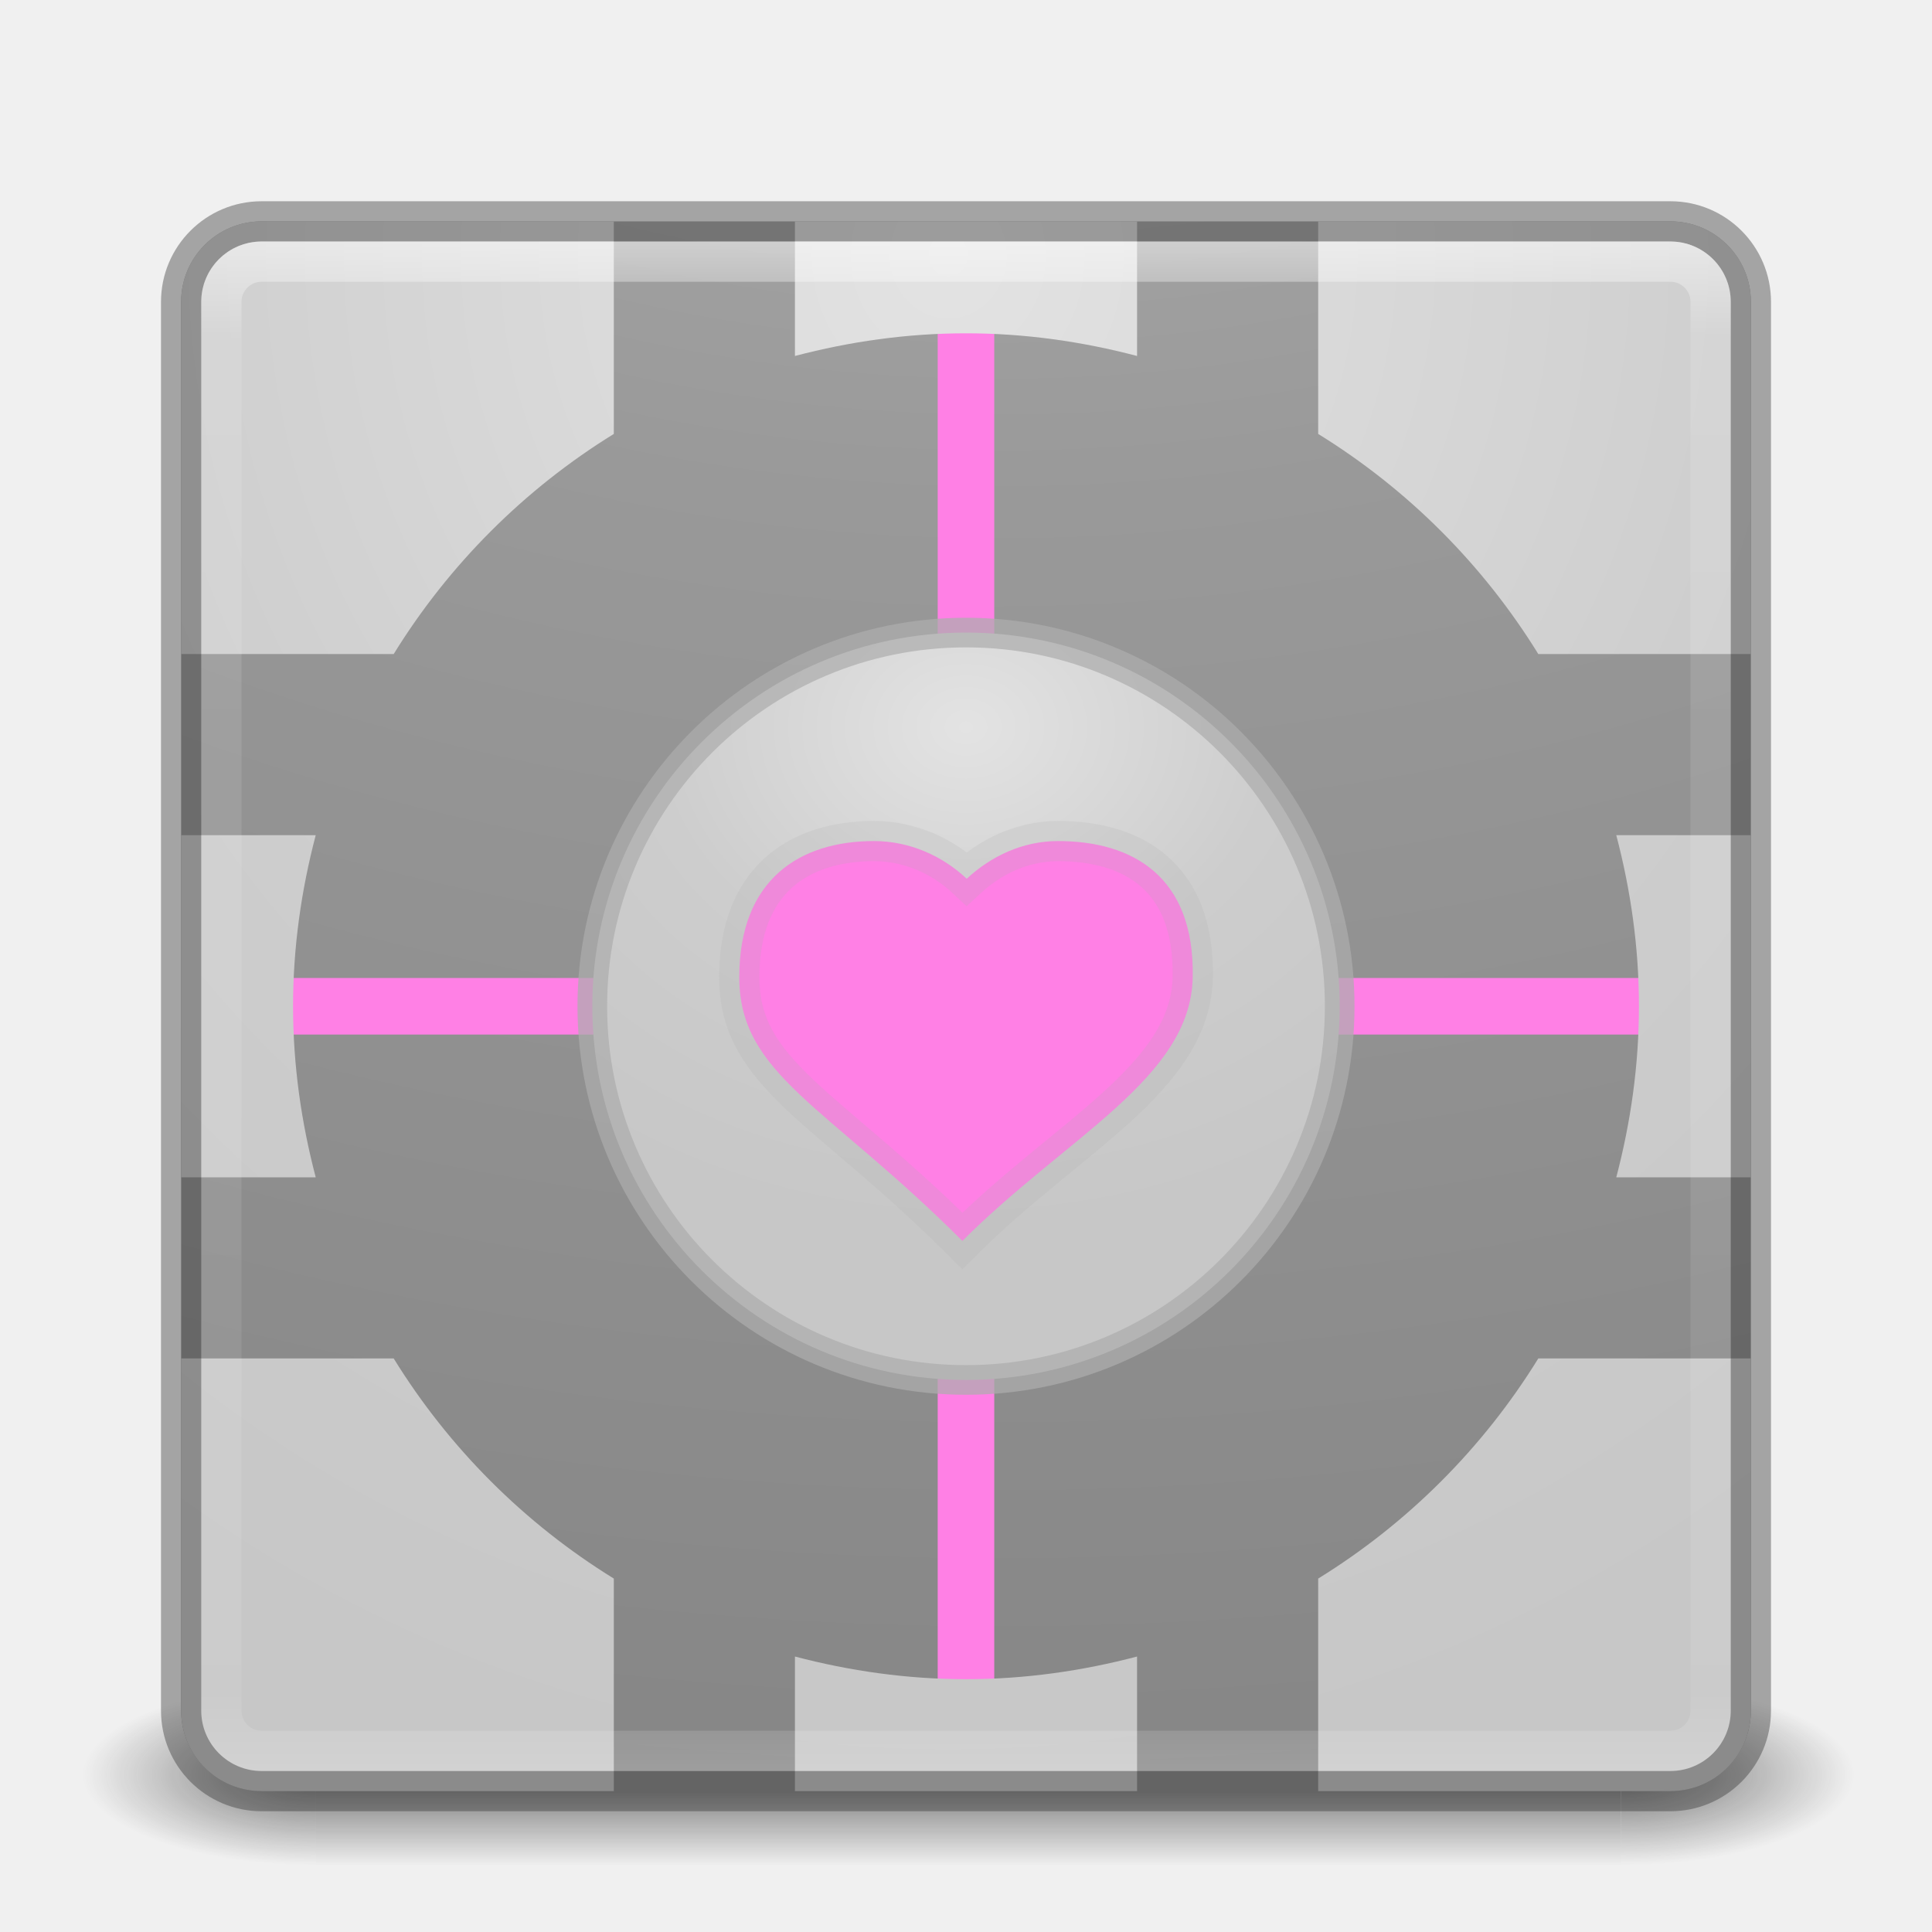
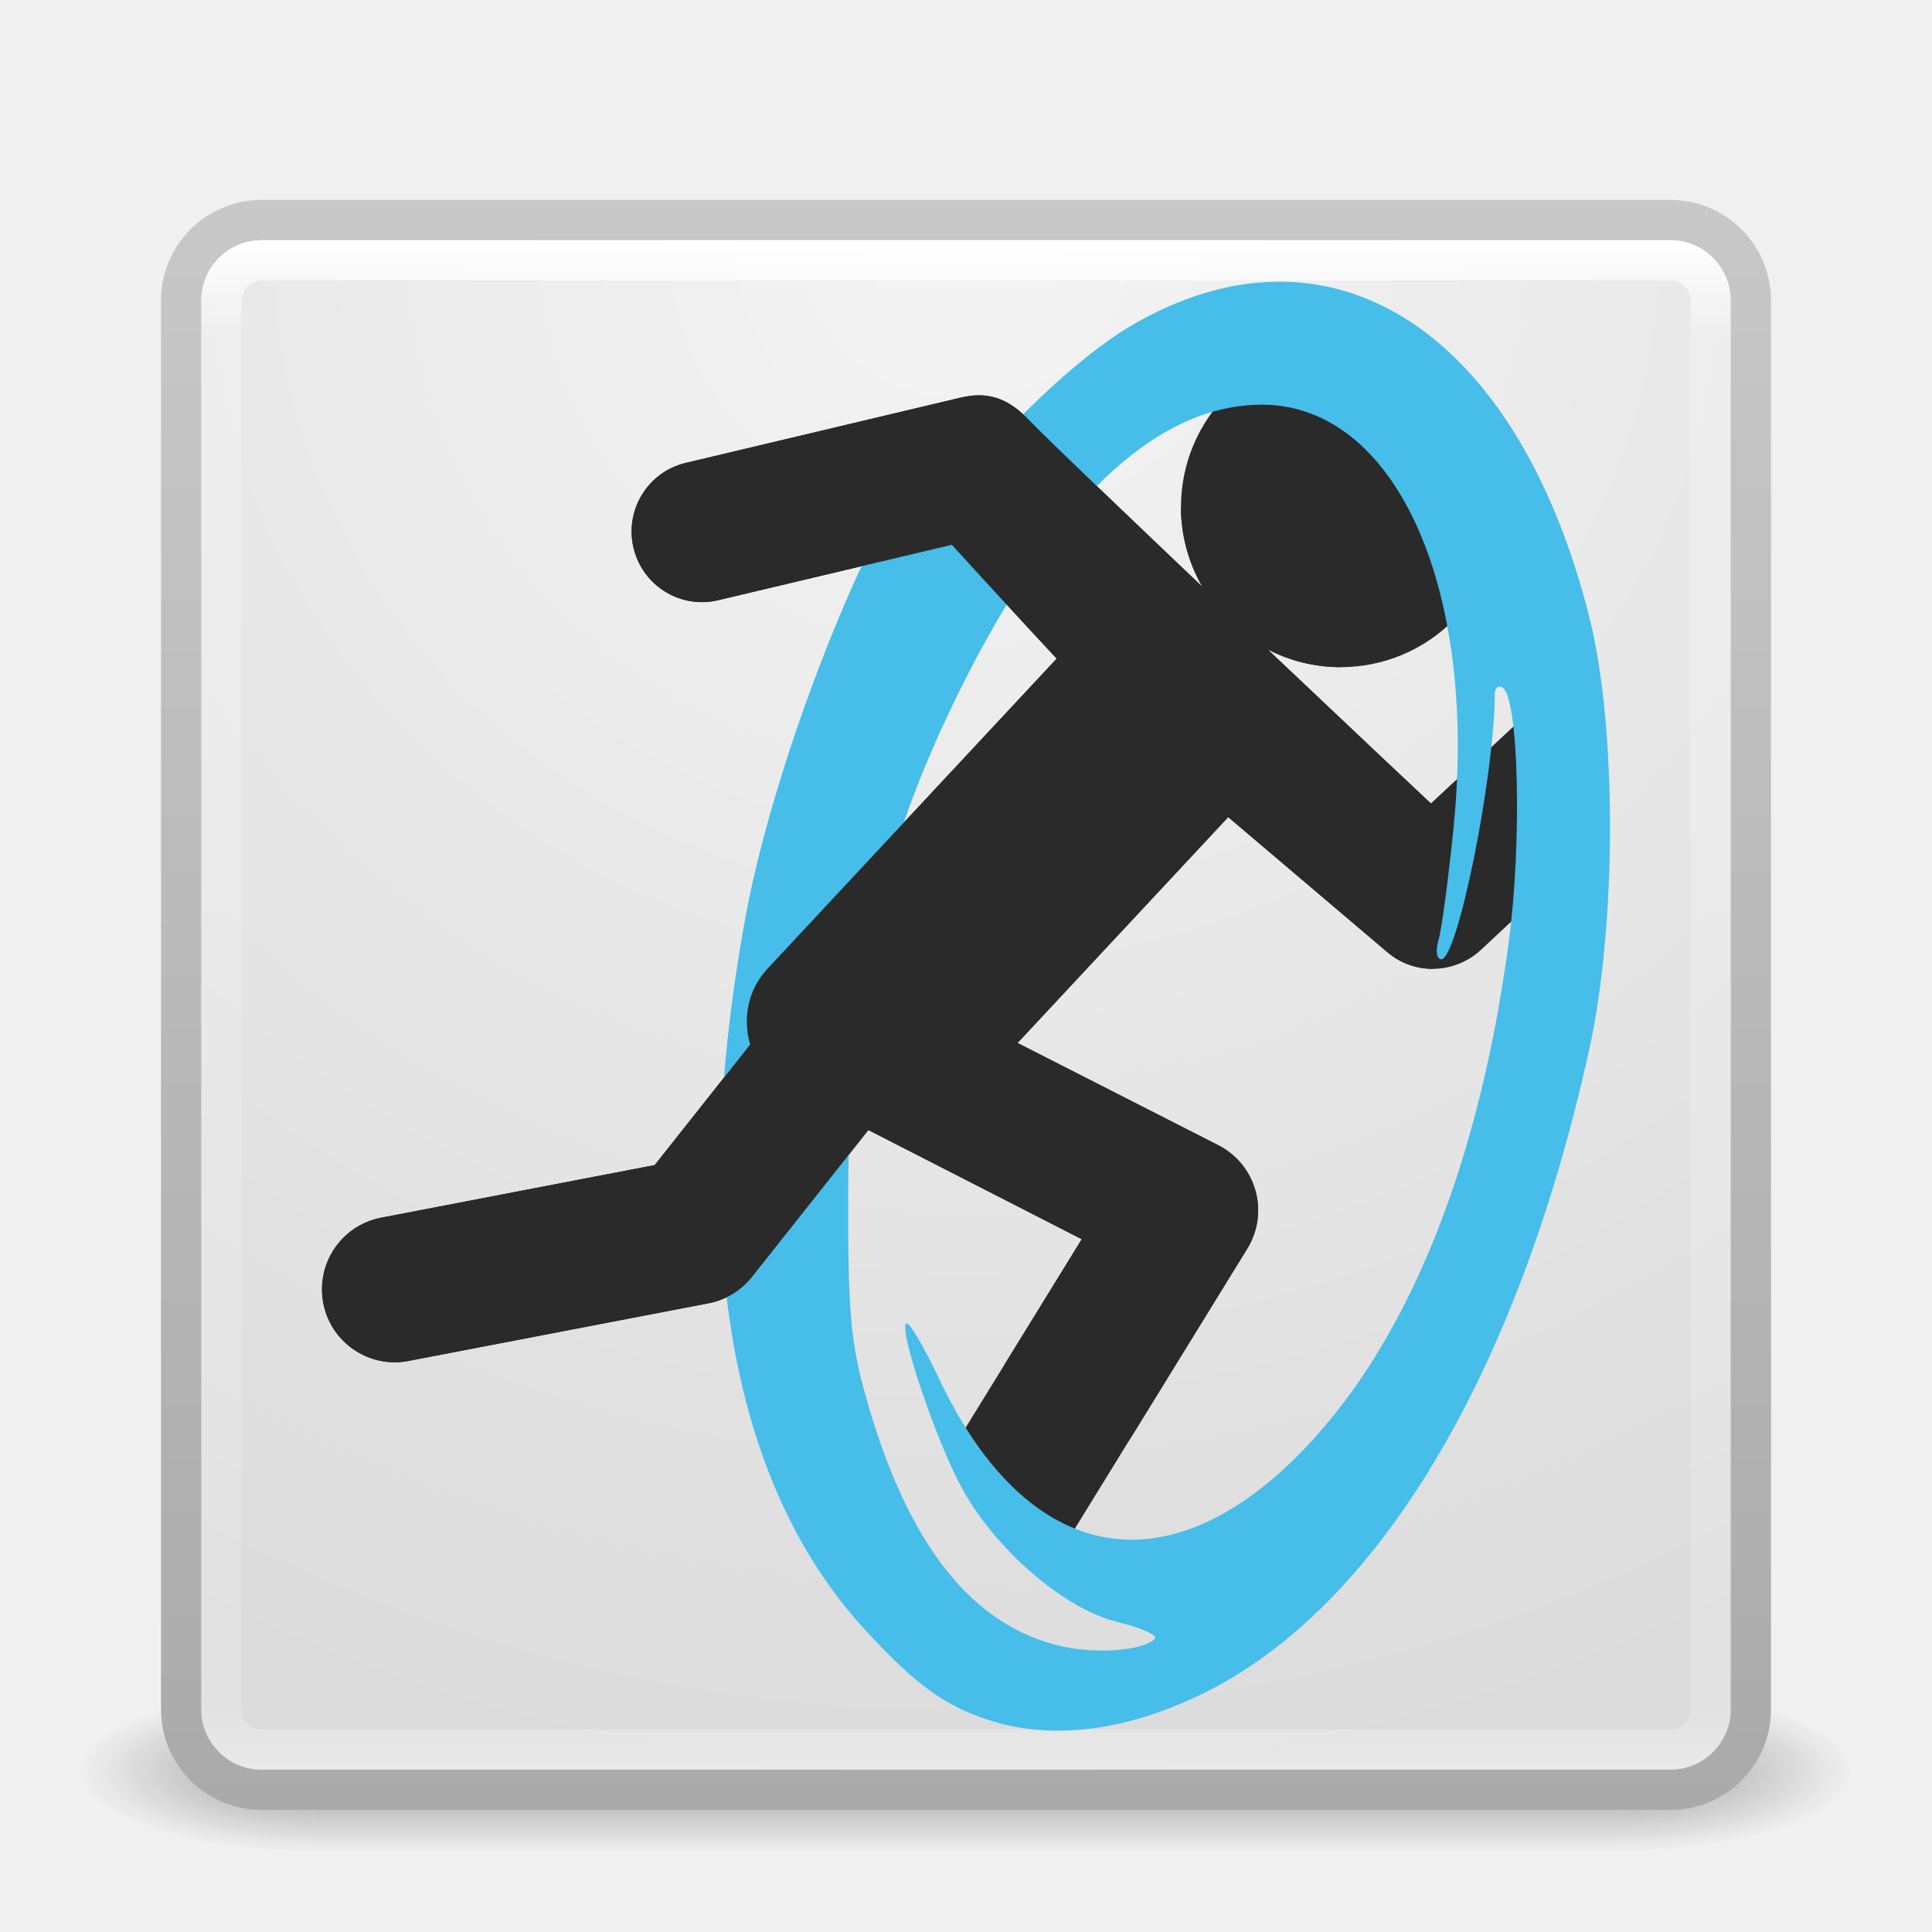
- <svg xmlns="http://www.w3.org/2000/svg" xmlns:xlink="http://www.w3.org/1999/xlink" version="1.1" width="48" height="48" id="svg6649">
-   <defs id="defs6651">
-     <linearGradient id="linearGradient3974">
-       <stop offset="0" style="stop-color:#e3e3e3;stop-opacity:1;" id="stop3976" />
-       <stop offset="0.6" style="stop-color:#cdcdcd;stop-opacity:1;" id="stop3978" />
-       <stop offset="1" style="stop-color:#c7c7c7;stop-opacity:1;" id="stop3980" />
+ <svg xmlns="http://www.w3.org/2000/svg" xmlns:xlink="http://www.w3.org/1999/xlink" version="1.1" width="48" height="48" id="svg4117">
+   <defs id="defs4119">
+     <linearGradient id="linearGradient4019">
+       <stop id="stop4021" style="stop-color:#000000;stop-opacity:1" offset="0" />
+       <stop id="stop4023" style="stop-color:#000000;stop-opacity:0" offset="1" />
    </linearGradient>
-     <linearGradient x1="167.983" y1="8.508" x2="167.983" y2="54.78" id="linearGradient5414" xlink:href="#linearGradient5803" gradientUnits="userSpaceOnUse" gradientTransform="matrix(0.710907,0,0,0.710907,-91.33499,2.139763)" />
-     <linearGradient id="linearGradient5803">
-       <stop id="stop5805" style="stop-color:#fff5ef;stop-opacity:1" offset="0" />
-       <stop id="stop5807" style="stop-color:#fef8dd;stop-opacity:1" offset="1" />
+     <linearGradient id="linearGradient3924">
+       <stop id="stop3926" style="stop-color:#ffffff;stop-opacity:1" offset="0" />
+       <stop id="stop3928" style="stop-color:#ffffff;stop-opacity:0.235" offset="0.063" />
+       <stop id="stop3930" style="stop-color:#ffffff;stop-opacity:0.157" offset="0.951" />
+       <stop id="stop3932" style="stop-color:#ffffff;stop-opacity:0.392" offset="1" />
    </linearGradient>
-     <linearGradient x1="24" y1="5" x2="24" y2="43" id="linearGradient3058" xlink:href="#linearGradient3924-1" gradientUnits="userSpaceOnUse" gradientTransform="translate(4e-6,1.000006)" />
-     <linearGradient id="linearGradient3924-1">
-       <stop id="stop3926-3" style="stop-color:#ffffff;stop-opacity:1" offset="0" />
-       <stop id="stop3928-91" style="stop-color:#ffffff;stop-opacity:0.235" offset="0.063" />
-       <stop id="stop3930-6" style="stop-color:#ffffff;stop-opacity:0.157" offset="0.951" />
-       <stop id="stop3932-6" style="stop-color:#ffffff;stop-opacity:0.392" offset="1" />
-     </linearGradient>
-     <radialGradient cx="6.73" cy="9.957" r="12.672" fx="6.2" fy="9.957" id="radialGradient5521-1" xlink:href="#linearGradient2867-449-88-871-390-598-476-591-434-148-57-177-8-3-3-6-4-8-8-8" gradientUnits="userSpaceOnUse" gradientTransform="matrix(0,9.497552,-11.65996,0,140.9306,-79.16098)" />
-     <linearGradient id="linearGradient2867-449-88-871-390-598-476-591-434-148-57-177-8-3-3-6-4-8-8-8">
-       <stop id="stop3750-1-0-7-6-6-1-3-9" style="stop-color:#bebebe;stop-opacity:1;" offset="0" />
-       <stop id="stop3752-3-7-4-0-32-8-923-0" style="stop-color:#999999;stop-opacity:1;" offset="0.262" />
-       <stop id="stop3754-1-8-5-2-7-6-7-1" style="stop-color:#787878;stop-opacity:1;" offset="0.705" />
-       <stop id="stop3756-1-6-2-6-6-1-96-6" style="stop-color:#666666;stop-opacity:1;" offset="1" />
-     </linearGradient>
-     <radialGradient cx="4.993" cy="43.5" r="2.5" fx="4.993" fy="43.5" id="radialGradient3013" xlink:href="#linearGradient3688-166-749" gradientUnits="userSpaceOnUse" gradientTransform="matrix(2.003784,0,0,1.4,27.98813,-17.4)" />
+     <radialGradient cx="4.993" cy="43.5" r="2.5" fx="4.993" fy="43.5" id="radialGradient2873-966-168" xlink:href="#linearGradient3688-166-749" gradientUnits="userSpaceOnUse" gradientTransform="matrix(2.003784,0,0,1.4,27.98813,-17.4)" />
    <linearGradient id="linearGradient3688-166-749">
      <stop id="stop2883" style="stop-color:#181818;stop-opacity:1" offset="0" />
      <stop id="stop2885" style="stop-color:#181818;stop-opacity:0" offset="1" />
    </linearGradient>
-     <radialGradient cx="4.993" cy="43.5" r="2.5" fx="4.993" fy="43.5" id="radialGradient3015" xlink:href="#linearGradient3688-464-309" gradientUnits="userSpaceOnUse" gradientTransform="matrix(2.003784,0,0,1.4,-20.01187,-104.4)" />
+     <radialGradient cx="4.993" cy="43.5" r="2.5" fx="4.993" fy="43.5" id="radialGradient2875-742-326" xlink:href="#linearGradient3688-464-309" gradientUnits="userSpaceOnUse" gradientTransform="matrix(2.003784,0,0,1.4,-20.01187,-104.4)" />
    <linearGradient id="linearGradient3688-464-309">
      <stop id="stop2889" style="stop-color:#181818;stop-opacity:1" offset="0" />
      <stop id="stop2891" style="stop-color:#181818;stop-opacity:0" offset="1" />
    </linearGradient>
+     <linearGradient x1="25.058" y1="47.028" x2="25.058" y2="39.999" id="linearGradient2877-634-617" xlink:href="#linearGradient3702-501-757" gradientUnits="userSpaceOnUse" />
    <linearGradient id="linearGradient3702-501-757">
-       <stop id="stop2895" style="stop-color:#e3e3e3;stop-opacity:1;" offset="0" />
-       <stop id="stop2897" style="stop-color:#cdcdcd;stop-opacity:1;" offset="0.5" />
-       <stop id="stop2899" style="stop-color:#c7c7c7;stop-opacity:1;" offset="1" />
+       <stop id="stop2895" style="stop-color:#181818;stop-opacity:0" offset="0" />
+       <stop id="stop2897" style="stop-color:#181818;stop-opacity:1" offset="0.5" />
+       <stop id="stop2899" style="stop-color:#181818;stop-opacity:0" offset="1" />
    </linearGradient>
-     <linearGradient x1="25.058" y1="47.028" x2="25.058" y2="39.999" id="linearGradient6647" xlink:href="#linearGradient3702-501-757" gradientUnits="userSpaceOnUse" />
-     <linearGradient xlink:href="#linearGradient5803" id="linearGradient3022" gradientUnits="userSpaceOnUse" gradientTransform="matrix(0.710907,0,0,0.710907,-91.33499,2.139763)" x1="167.983" y1="8.508" x2="167.983" y2="54.78" />
-     <linearGradient xlink:href="#linearGradient3924-1" id="linearGradient3793" gradientUnits="userSpaceOnUse" gradientTransform="translate(4e-6,1.000006)" x1="24" y1="5" x2="24" y2="43" />
-     <radialGradient xlink:href="#linearGradient2867-449-88-871-390-598-476-591-434-148-57-177-8-3-3-6-4-8-8-8" id="radialGradient3796" gradientUnits="userSpaceOnUse" gradientTransform="matrix(0,9.497552,-11.65996,0,140.9306,-79.16098)" cx="6.73" cy="9.957" fx="6.2" fy="9.957" r="12.672" />
-     <radialGradient xlink:href="#linearGradient3702-501-757" id="radialGradient3808" cx="21.051" cy="10.006" fx="21.051" fy="10.006" r="13.11" gradientUnits="userSpaceOnUse" gradientTransform="matrix(-5.5939348e-8,1.296281,-1.611062,-6.9523343e-8,37.17116,-17.2818)" />
-     <radialGradient cx="4.993" cy="43.5" r="2.5" fx="4.993" fy="43.5" id="radialGradient3013-6" xlink:href="#linearGradient3688-166-749-4" gradientUnits="userSpaceOnUse" gradientTransform="matrix(2.003784,0,0,1.4,27.98813,-17.4)" />
-     <linearGradient id="linearGradient3688-166-749-4">
-       <stop id="stop2883-7" style="stop-color:#181818;stop-opacity:1" offset="0" />
-       <stop id="stop2885-5" style="stop-color:#181818;stop-opacity:0" offset="1" />
+     <filter color-interpolation-filters="sRGB" id="filter3831">
+       <feGaussianBlur id="feGaussianBlur3833" stdDeviation="0.637" />
+     </filter>
+     <clipPath id="clipPath3823">
+       <path d="M 108.812,58 C 107.254,58 106,59.254 106,60.812 l 0,24.375 C 106,86.746 107.254,88 108.812,88 l 24.375,0 C 134.746,88 136,86.746 136,85.188 l 0,-24.375 C 136,59.254 134.746,58 133.188,58 l -24.375,0 z m 7.188,4.5 10,0 0,8.75 5,0 -10,13.75 -10,-13.75 5,0 0,-8.75 z" id="path3825" style="fill:#ffffff;fill-opacity:1;stroke:none" />
+     </clipPath>
+     <linearGradient x1="65.263" y1="64.205" x2="65.263" y2="50.069" id="linearGradient3812" xlink:href="#linearGradient5010" gradientUnits="userSpaceOnUse" gradientTransform="matrix(0.625,0,0,0.625,78.5,32.25)" />
+     <filter color-interpolation-filters="sRGB" id="filter3806">
+       <feGaussianBlur id="feGaussianBlur3808" stdDeviation="1.2" />
+     </filter>
+     <linearGradient x1="70" y1="54" x2="70" y2="75.095" id="linearGradient3788" xlink:href="#linearGradient3737" gradientUnits="userSpaceOnUse" gradientTransform="translate(0,4)" />
+     <linearGradient x1="56" y1="72" x2="88" y2="72" id="linearGradient3773" xlink:href="#linearGradient3778" gradientUnits="userSpaceOnUse" gradientTransform="matrix(0.9375,0,0,0.9375,-140.5,3.5)" />
+     <linearGradient x1="65.263" y1="64.205" x2="65.263" y2="50.069" id="linearGradient3832" xlink:href="#linearGradient3737" gradientUnits="userSpaceOnUse" gradientTransform="matrix(0.625,0,0,0.625,28.5,31.25)" />
+     <filter color-interpolation-filters="sRGB" id="filter3174">
+       <feGaussianBlur id="feGaussianBlur3176" stdDeviation="1.71" />
+     </filter>
+     <linearGradient id="linearGradient3737">
+       <stop id="stop3739" style="stop-color:#ffffff;stop-opacity:1" offset="0" />
+       <stop id="stop3741" style="stop-color:#ffffff;stop-opacity:0" offset="1" />
    </linearGradient>
-     <radialGradient cx="4.993" cy="43.5" r="2.5" fx="4.993" fy="43.5" id="radialGradient3015-3" xlink:href="#linearGradient3688-464-309-9" gradientUnits="userSpaceOnUse" gradientTransform="matrix(2.003784,0,0,1.4,-20.01187,-104.4)" />
-     <linearGradient id="linearGradient3688-464-309-9">
-       <stop id="stop2889-1" style="stop-color:#181818;stop-opacity:1" offset="0" />
-       <stop id="stop2891-9" style="stop-color:#181818;stop-opacity:0" offset="1" />
+     <linearGradient x1="45.448" y1="92.54" x2="45.448" y2="7.017" id="ButtonShadow" gradientUnits="userSpaceOnUse" gradientTransform="scale(1.005865,0.994169)">
+       <stop id="stop3750" style="stop-color:#000000;stop-opacity:1" offset="0" />
+       <stop id="stop3752" style="stop-color:#000000;stop-opacity:0.588" offset="1" />
    </linearGradient>
-     <linearGradient x1="25.058" y1="47.028" x2="25.058" y2="39.999" id="linearGradient6647-5" xlink:href="#linearGradient3702-501-757-2" gradientUnits="userSpaceOnUse" />
-     <linearGradient id="linearGradient3702-501-757-2">
-       <stop id="stop2895-1" style="stop-color:#181818;stop-opacity:0" offset="0" />
-       <stop id="stop2897-5" style="stop-color:#181818;stop-opacity:1" offset="0.5" />
-       <stop id="stop2899-2" style="stop-color:#181818;stop-opacity:0" offset="1" />
+     <linearGradient id="linearGradient5010">
+       <stop id="stop5012" style="stop-color:#000000;stop-opacity:1" offset="0" />
+       <stop id="stop5014" style="stop-color:#000000;stop-opacity:0" offset="1" />
    </linearGradient>
-     <radialGradient xlink:href="#linearGradient3974" id="radialGradient3972" cx="23.558" cy="6.35" fx="23.558" fy="6.35" r="19.5" gradientUnits="userSpaceOnUse" gradientTransform="matrix(0,1.968291,-1.821869,0,35.12703,-40.01905)" />
+     <linearGradient id="linearGradient3778">
+       <stop id="stop3780" style="stop-color:#499119;stop-opacity:1" offset="0" />
+       <stop id="stop3782" style="stop-color:#8fd625;stop-opacity:1" offset="1" />
+     </linearGradient>
+     <linearGradient id="linearGradient3104">
+       <stop id="stop3106" style="stop-color:#aaaaaa;stop-opacity:1" offset="0" />
+       <stop id="stop3108" style="stop-color:#c8c8c8;stop-opacity:1" offset="1" />
+     </linearGradient>
+     <linearGradient id="linearGradient3600">
+       <stop id="stop3602" style="stop-color:#f4f4f4;stop-opacity:1" offset="0" />
+       <stop id="stop3604" style="stop-color:#dbdbdb;stop-opacity:1" offset="1" />
+     </linearGradient>
+     <linearGradient id="linearGradient3104-5">
+       <stop id="stop3106-9" style="stop-color:#aaaaaa;stop-opacity:1" offset="0" />
+       <stop id="stop3108-8" style="stop-color:#c8c8c8;stop-opacity:1" offset="1" />
+     </linearGradient>
+     <linearGradient x1="24" y1="5" x2="24" y2="43" id="linearGradient3084" xlink:href="#linearGradient3924" gradientUnits="userSpaceOnUse" gradientTransform="translate(2.4e-6,0.9674489)" />
+     <radialGradient cx="7.496" cy="8.45" r="20" fx="7.496" fy="8.45" id="radialGradient3093" xlink:href="#linearGradient3600" gradientUnits="userSpaceOnUse" gradientTransform="matrix(0,1.93928,-2.051527,-5.2784231e-8,41.33504,-8.486255)" />
+     <linearGradient x1="24" y1="44" x2="24" y2="3.899" id="linearGradient3095" xlink:href="#linearGradient3104" gradientUnits="userSpaceOnUse" gradientTransform="translate(-6e-7,0.9674389)" />
+     <linearGradient x1="20" y1="43" x2="20" y2="3" id="linearGradient3098" xlink:href="#linearGradient3104-5" gradientUnits="userSpaceOnUse" />
+     <linearGradient x1="25.811" y1="11.244" x2="25.811" y2="20.312" id="linearGradient4037" xlink:href="#linearGradient4019" gradientUnits="userSpaceOnUse" />
+     <linearGradient x1="15.666" y1="19.528" x2="15.666" y2="31.617" id="linearGradient4041" xlink:href="#linearGradient4019" gradientUnits="userSpaceOnUse" />
+     <linearGradient x1="25.065" y1="30.795" x2="25.065" y2="39.562" id="linearGradient4044" xlink:href="#linearGradient4019" gradientUnits="userSpaceOnUse" />
+     <clipPath id="clipPath-006527871">
+       <g transform="translate(0,-1004.362)" id="g17">
+         <path style="fill:#1890d0" d="m -24,13 c 0,1.105 -0.672,2 -1.5,2 -0.828,0 -1.5,-0.895 -1.5,-2 0,-1.105 0.672,-2 1.5,-2 0.828,0 1.5,0.895 1.5,2 z" transform="matrix(15.33333,0,0,11.5,415,878.8622)" id="path19" />
+       </g>
+     </clipPath>
+     <linearGradient id="gradient">
+       <stop style="stop-color:#f86714;stop-opacity:1" id="orange" offset="0" />
+       <stop style="stop-color:#ffffff;stop-opacity:1" id="white" offset="1" />
+     </linearGradient>
+     <linearGradient id="gradientinv">
+       <stop style="stop-color:#ffffff;stop-opacity:1" offset="0" id="white_" />
+       <stop style="stop-color:#f86714;stop-opacity:1" id="orange_" offset="1" />
+     </linearGradient>
+     <linearGradient gradientUnits="userSpaceOnUse" y2="131.691" x2="161.894" y1="131.691" x1="140.645" gradientTransform="matrix(0.9883037,0,0,1.011835,-52,-52)" id="linearGradient2454" xlink:href="#gradientinv" />
  </defs>
-   <g id="g3982">
-     <g id="g3032" transform="translate(0.06249091,0.09374998)">
-       <g style="opacity:0.6" id="g3712-5" transform="matrix(1.157895,0,0,0.6428571,-3.789476,16.03572)">
-         <rect style="fill:url(#radialGradient3013-6);fill-opacity:1;stroke:none" id="rect2801-3-9" y="40" x="38" height="7" width="5" />
-         <rect style="fill:url(#radialGradient3015-3);fill-opacity:1;stroke:none" id="rect3696-6-0" transform="scale(-1,-1)" y="-47" x="-10" height="7" width="5" />
-         <rect style="fill:url(#linearGradient6647-5);fill-opacity:1;stroke:none" id="rect3700-4-9" y="40" x="10" height="7" width="28" />
-       </g>
+   <g transform="matrix(1.1,0,0,0.4444449,-2.400002,25.11107)" id="g2036" style="display:inline">
+     <g transform="matrix(1.052632,0,0,1.285713,-1.263158,-13.42854)" id="g3712" style="opacity:0.4">
+       <rect width="5" height="7" x="38" y="40" id="rect2801" style="fill:url(#radialGradient2873-966-168);fill-opacity:1;stroke:none" />
+       <rect width="5" height="7" x="-10" y="-47" transform="scale(-1,-1)" id="rect3696" style="fill:url(#radialGradient2875-742-326);fill-opacity:1;stroke:none" />
+       <rect width="28" height="7" x="10" y="40" id="rect3700" style="fill:url(#linearGradient2877-634-617);fill-opacity:1;stroke:none" />
    </g>
-     <rect width="39" height="39" rx="2" ry="2" x="4.5" y="5.5" id="rect5505-21" style="color:#000000;fill:url(#radialGradient3796);fill-opacity:1;fill-rule:nonzero;stroke:none;stroke-width:1;marker:none;visibility:visible;display:inline;overflow:visible;enable-background:accumulate" />
-     <g style="fill:#ff80e5" id="g3824">
-       <rect style="fill:#ff80e5;fill-opacity:1;stroke:none" id="rect3820" width="38" height="1.405" x="5" y="24.298" rx="0" ry="0" />
-       <rect ry="0" rx="0" y="-24.702" x="6" height="1.405" width="38" id="rect3822" style="fill:#ff80e5;fill-opacity:1;stroke:none" transform="matrix(0,1,-1,0,0,0)" />
-     </g>
-     <path id="rect3899" d="M 6.5 5.5 C 5.392 5.5 4.5 6.392 4.5 7.5 L 4.5 16.25 L 9.781 16.25 C 11.153 14.027 13.027 12.153 15.25 10.781 L 15.25 5.5 L 6.5 5.5 z M 19.75 5.5 L 19.75 8.844 C 21.109 8.487 22.529 8.281 24 8.281 C 25.471 8.281 26.891 8.487 28.25 8.844 L 28.25 5.5 L 19.75 5.5 z M 32.75 5.5 L 32.75 10.781 C 34.973 12.153 36.847 14.027 38.219 16.25 L 43.5 16.25 L 43.5 7.5 C 43.5 6.392 42.608 5.5 41.5 5.5 L 32.75 5.5 z M 4.5 20.75 L 4.5 29.25 L 7.844 29.25 C 7.487 27.891 7.281 26.471 7.281 25 C 7.281 23.529 7.487 22.109 7.844 20.75 L 4.5 20.75 z M 40.156 20.75 C 40.513 22.109 40.719 23.529 40.719 25 C 40.719 26.471 40.513 27.891 40.156 29.25 L 43.5 29.25 L 43.5 20.75 L 40.156 20.75 z M 4.5 33.75 L 4.5 42.5 C 4.5 43.608 5.392 44.5 6.5 44.5 L 15.25 44.5 L 15.25 39.219 C 13.027 37.847 11.153 35.973 9.781 33.75 L 4.5 33.75 z M 38.219 33.75 C 36.847 35.973 34.973 37.847 32.75 39.219 L 32.75 44.5 L 41.5 44.5 C 42.608 44.5 43.5 43.608 43.5 42.5 L 43.5 33.75 L 38.219 33.75 z M 19.75 41.156 L 19.75 44.5 L 28.25 44.5 L 28.25 41.156 C 26.891 41.513 25.471 41.719 24 41.719 C 22.529 41.719 21.109 41.513 19.75 41.156 z " style="color:#000000;fill:url(#radialGradient3972);fill-opacity:1;fill-rule:nonzero;stroke:none;stroke-width:1;marker:none;visibility:visible;display:inline;overflow:visible;enable-background:accumulate" />
-     <path transform="matrix(0.7362637,0,0,0.7362637,8.501036,10.69901)" d="m 33.661,19.424 a 12.61,12.61 0 1 1 -25.22,0 12.61,12.61 0 1 1 25.22,0 z" id="path3021" style="fill:url(#radialGradient3808);fill-opacity:1;stroke:none;stroke-width:1;stroke-miterlimit:4;stroke-opacity:1;stroke-dasharray:none" />
-     <path style="fill:none;fill-opacity:1;stroke:#adadad;stroke-width:1;stroke-miterlimit:4;stroke-opacity:0.718;stroke-dasharray:none" id="path3818" d="m 33.661,19.424 a 12.61,12.61 0 1 1 -25.22,0 12.61,12.61 0 1 1 25.22,0 z" transform="matrix(0.7362637,0,0,0.7362637,8.501036,10.69901)" />
-     <path id="path3828" d="m 21.714,20.896 c -1.853,0 -3.347,0.959 -3.347,3.383 0,2.424 2.161,3.169 5.543,6.551 2.603,-2.603 5.675,-4.043 5.723,-6.551 0.048,-2.507 -1.495,-3.383 -3.347,-3.383 -0.881,0 -1.669,0.38 -2.268,0.936 C 23.417,21.267 22.603,20.896 21.714,20.896 z" style="fill:#ff80e5;fill-opacity:1;stroke:none" />
-     <path style="fill:none;stroke:#adadad;stroke-width:1;stroke-miterlimit:4;stroke-opacity:0.196;stroke-dasharray:none" d="m 21.714,20.896 c -1.853,0 -3.347,0.959 -3.347,3.383 0,2.424 2.161,3.169 5.543,6.551 2.603,-2.603 5.675,-4.043 5.723,-6.551 0.048,-2.507 -1.495,-3.383 -3.347,-3.383 -0.881,0 -1.669,0.38 -2.268,0.936 C 23.417,21.267 22.603,20.896 21.714,20.896 z" id="path3837" />
-     <rect width="39" height="39" rx="2" ry="2" x="4.5" y="5.5" id="rect5505-21-3-2" style="opacity:0.4;color:#000000;fill:none;stroke:#323232;stroke-width:1;stroke-linecap:round;stroke-linejoin:round;stroke-miterlimit:4;stroke-opacity:1;stroke-dasharray:none;stroke-dashoffset:0;marker:none;visibility:visible;display:inline;overflow:visible;enable-background:accumulate" />
-     <rect width="37" height="37" rx="1" ry="1" x="5.5" y="6.5" id="rect6741" style="opacity:0.5;fill:none;stroke:url(#linearGradient3793);stroke-width:1;stroke-linecap:round;stroke-linejoin:round;stroke-miterlimit:4;stroke-opacity:1;stroke-dasharray:none;stroke-dashoffset:0" />
+   </g>
+   <path d="M 22.969,8.188 A 2.936,2.936 0 0 0 21.562,8.594 l -11.031,6.375 A 2.936,2.936 0 0 0 9.125,17 2.936,2.936 0 0 0 9.094,17 2.936,2.936 0 0 0 8.125,19.188 L 8.062,31.906 a 2.936,2.936 0 0 0 1,2.188 2.936,2.936 0 0 0 0,0.031 2.936,2.936 0 0 0 1.438,2.094 l 11,6.312 a 2.936,2.936 0 0 0 2.406,0.219 2.936,2.936 0 0 0 0.031,0 2.936,2.936 0 0 0 2.5,-0.188 l 11,-6.344 a 2.936,2.936 0 0 0 1.406,-2 2.936,2.936 0 0 0 1.094,-2.25 l 0,-12.719 a 2.936,2.936 0 0 0 -1,-2.188 A 2.936,2.936 0 0 0 37.5,14.969 L 26.469,8.625 A 2.936,2.936 0 0 0 24.062,8.375 2.936,2.936 0 0 0 22.969,8.188 z" id="path4564-0" style="opacity:0.05;color:#000000;fill:url(#linearGradient3098);fill-opacity:1;fill-rule:nonzero;stroke:none;stroke-width:1;marker:none;visibility:visible;display:inline;overflow:visible;enable-background:accumulate" />
+   <rect width="39" height="39" rx="2" ry="2" x="4.5" y="5.467" id="rect5505-21" style="color:#000000;fill:url(#radialGradient3093);fill-opacity:1;fill-rule:nonzero;stroke:url(#linearGradient3095);stroke-width:1;stroke-linecap:round;stroke-linejoin:round;stroke-miterlimit:4;stroke-opacity:1;stroke-dasharray:none;stroke-dashoffset:0;marker:none;visibility:visible;display:inline;overflow:visible;enable-background:accumulate" />
+   <rect width="37" height="37" rx="1" ry="1" x="5.5" y="6.467" id="rect6741-2" style="fill:none;stroke:url(#linearGradient3084);stroke-width:1;stroke-linecap:round;stroke-linejoin:round;stroke-miterlimit:4;stroke-opacity:1;stroke-dasharray:none;stroke-dashoffset:0" />
+   <g transform="translate(-135.8571,-31.05041)" id="layer2" style="display:none">
+     <path d="M 11,7 48,5 85,7 c 3.324,0 6,2.676 6,6 l 0,73 c 0,3.324 -2.676,6 -6,6 L 11,92 C 7.676,92 5,89.324 5,86 L 5,13 C 5,9.676 7.676,7 11,7 z" id="rect3745" style="opacity:0.9;fill:url(#ButtonShadow);fill-opacity:1;fill-rule:nonzero;stroke:none;filter:url(#filter3174)" />
+   </g>
+   <g transform="translate(-135.8571,-31.05041)" id="layer4" style="display:none">
+     <rect width="30" height="30" rx="2.812" ry="2.812" x="-86" y="56" transform="matrix(0,-1,1,0,0,4)" id="rect3790" style="opacity:0.6;fill:#000000;fill-opacity:1;stroke:none;filter:url(#filter3806)" />
+     <rect width="30" height="30" rx="2.812" ry="2.812" x="-88" y="56" transform="matrix(0,-1,1,0,0,0)" id="rect2993" style="fill:url(#linearGradient3773);fill-opacity:1;stroke:none" />
+     <path d="M 58.812,58 C 57.254,58 56,59.254 56,60.812 l 0,24.375 c 0,0.873 0.411,1.641 1.031,2.156 C 57.028,87.29 57,87.242 57,87.188 l 0,-24.375 C 57,61.254 58.171,60 59.625,60 l 22.75,0 C 83.829,60 85,61.254 85,62.812 l 0,24.375 c 0,0.055 -0.028,0.102 -0.031,0.156 C 85.589,86.829 86,86.061 86,85.188 l 0,-24.375 C 86,59.254 84.746,58 83.188,58 l -24.375,0 z" id="rect3775" style="opacity:0.5;fill:url(#linearGradient3788);fill-opacity:1;stroke:none" />
+     <path d="m 116,63.5 0,8.75 -5,0 10,13.75 10,-13.75 -5,0 0,-8.75 -10,0 z" transform="translate(-50,0)" clip-path="url(#clipPath3823)" id="path3810" style="opacity:0.6;fill:url(#linearGradient3812);fill-opacity:1;fill-rule:nonzero;stroke:none;display:inline;filter:url(#filter3831)" />
+     <path d="m 66,62.5 0,8.75 -5,0 10,13.75 10,-13.75 -5,0 0,-8.75 -10,0 z" id="path4278" style="fill:url(#linearGradient3832);fill-opacity:1;fill-rule:nonzero;stroke:none;display:inline" />
+   </g>
+   <g id="g4431" transform="matrix(0.02723809,0,0,0.02723809,8.465745,11.35942)" />
+   <g id="g4433" transform="matrix(0.02723809,0,0,0.02723809,8.465745,11.35942)" />
+   <g id="g4435" transform="matrix(0.02723809,0,0,0.02723809,8.465745,11.35942)" />
+   <g id="g4437" transform="matrix(0.02723809,0,0,0.02723809,8.465745,11.35942)" />
+   <g id="g4439" transform="matrix(0.02723809,0,0,0.02723809,8.465745,11.35942)" />
+   <g id="g4441" transform="matrix(0.02723809,0,0,0.02723809,8.465745,11.35942)" />
+   <g id="g4443" transform="matrix(0.02723809,0,0,0.02723809,8.465745,11.35942)" />
+   <g id="g4445" transform="matrix(0.02723809,0,0,0.02723809,8.465745,11.35942)" />
+   <g id="g4447" transform="matrix(0.02723809,0,0,0.02723809,8.465745,11.35942)" />
+   <g id="g4449" transform="matrix(0.02723809,0,0,0.02723809,8.465745,11.35942)" />
+   <g id="g4451" transform="matrix(0.02723809,0,0,0.02723809,8.465745,11.35942)" />
+   <g id="g4453" transform="matrix(0.02723809,0,0,0.02723809,8.465745,11.35942)" />
+   <g id="g4455" transform="matrix(0.02723809,0,0,0.02723809,8.465745,11.35942)" />
+   <g id="g4457" transform="matrix(0.02723809,0,0,0.02723809,8.465745,11.35942)" />
+   <g id="g4459" transform="matrix(0.02723809,0,0,0.02723809,8.465745,11.35942)" />
+   <g id="g4521" transform="matrix(1.382208,0,0,1.384615,-4.230653,-9.615384)">
+     <path style="fill:#2a2a2a;fill-opacity:1" id="path4425" d="m 27.159,13.174 c -1.586,-1.1e-4 -2.871,1.285 -2.871,2.871 0.001,0.501 0.134,0.994 0.385,1.428 -1.294,-1.23 -2.707,-2.573 -3.125,-3.002 -0.302,-0.311 -0.583,-0.434 -0.891,-0.434 -0.112,0 -0.222,0.018 -0.342,0.045 l -4.928,1.168 c -0.681,0.161 -1.1,0.845 -0.939,1.523 0.139,0.583 0.656,0.975 1.23,0.975 0.098,0 0.197,-0.011 0.295,-0.035 l 4.197,-0.994 c 0.272,0.302 1.637,1.781 1.885,2.043 -1.735,1.858 -3.47,3.713 -5.205,5.57 -0.027,0.03 -0.052,0.06 -0.076,0.09 -0.286,0.365 -0.355,0.844 -0.229,1.264 L 14.829,27.85 9.913,28.794 c -0.711,0.136 -1.177,0.822 -1.041,1.533 0.12,0.626 0.67,1.062 1.285,1.062 0.082,0 0.166,-0.009 0.248,-0.025 l 5.395,-1.035 c 0.308,-0.06 0.581,-0.226 0.777,-0.471 l 2.092,-2.637 3.836,1.959 -2.303,3.731 0.104,-0.007 1.667,2.13 3.508,-5.686 c 0.193,-0.313 0.245,-0.692 0.145,-1.043 -0.101,-0.354 -0.342,-0.648 -0.672,-0.814 l -3.604,-1.832 3.787,-4.053 2.861,2.424 c 0.237,0.202 0.528,0.299 0.816,0.299 0.31,0 0.621,-0.115 0.863,-0.338 l 1.503,-1.4 0.057,-3.514 -2.457,2.285 c -0.001,0.001 -1.438,-1.349 -2.936,-2.766 0.406,0.21 0.856,0.319 1.312,0.32 1.586,1.1e-4 2.871,-1.285 2.871,-2.871 1.1e-4,-1.586 -1.285,-2.871 -2.871,-2.871 z" />
+     <path id="path4302-2" d="m 25.998,12 c -0.84,0.011 -1.721,0.269 -2.613,0.793 -0.955,0.561 -2.356,1.893 -3.171,3.014 -0.813,1.118 -0.982,0.986 -0.315,-0.248 0.557,-1.031 0.48,-1.282 -0.16,-0.517 -1.095,1.308 -2.76,5.552 -3.275,8.341 -1.047,5.676 -0.313,10.11 2.113,12.77 0.959,1.051 1.527,1.452 2.404,1.699 1.092,0.307 2.368,0.13 3.69,-0.514 3.144,-1.532 5.666,-5.724 6.956,-11.561 0.493,-2.233 0.498,-5.766 0.01,-7.723 -0.973,-3.9 -3.12,-6.089 -5.639,-6.055 z m -0.295,2.206 c 2.415,-0.034 3.922,3.24 3.486,7.577 -0.093,0.923 -0.214,1.834 -0.271,2.026 -0.057,0.194 -0.035,0.348 0.05,0.348 0.292,0 0.953,-3.268 0.962,-4.758 4.56e-4,-0.111 0.063,-0.164 0.139,-0.117 0.29,0.179 0.352,2.761 0.111,4.566 -0.529,3.961 -1.782,7.09 -3.619,9.036 -2.482,2.629 -5.037,2.16 -6.629,-1.217 -0.275,-0.582 -0.538,-1.021 -0.585,-0.974 -0.128,0.129 0.535,2.086 0.995,2.937 0.603,1.116 1.851,2.189 2.813,2.421 0.434,0.104 0.732,0.241 0.661,0.305 -0.23,0.208 -1.04,0.271 -1.669,0.129 -1.606,-0.36 -2.758,-1.81 -3.501,-4.402 -0.298,-1.04 -0.345,-1.564 -0.339,-3.757 0.01,-3.604 0.575,-6.125 2.026,-9.035 1.658,-3.326 3.488,-5.059 5.369,-5.085 z" style="fill:#47bde9" />
+     <path style="opacity:1;fill:#2a2a2a;fill-opacity:1" d="m 24.288,16.046 c 0.001,0.501 0.134,0.994 0.385,1.428 -1.294,-1.23 -2.707,-2.573 -3.125,-3.002 -0.302,-0.311 -0.583,-0.434 -0.891,-0.434 -0.112,0 -0.222,0.018 -0.342,0.045 l -4.928,1.168 c -0.681,0.161 -1.1,0.845 -0.939,1.523 0.139,0.583 0.656,0.975 1.23,0.975 0.098,0 0.197,-0.011 0.295,-0.035 l 4.197,-0.994 c 0.272,0.302 1.637,1.781 1.885,2.043 -1.735,1.858 -3.47,3.713 -5.205,5.57 -0.027,0.03 -0.052,0.06 -0.076,0.09 -0.286,0.365 -0.355,0.844 -0.229,1.264 L 14.829,27.85 9.913,28.794 c -0.711,0.136 -1.177,0.822 -1.041,1.533 0.12,0.626 0.67,1.062 1.285,1.062 0.082,0 0.166,-0.009 0.248,-0.025 l 5.395,-1.035 c 0.308,-0.06 0.581,-0.226 0.777,-0.471 l 2.092,-2.637 3.836,1.959 -1.398,2.265 2.273,1.309 2.101,-3.406 c 0.193,-0.313 0.245,-0.692 0.145,-1.043 -0.101,-0.354 -0.342,-0.648 -0.672,-0.814 L 21.351,25.659 25.138,21.606 27.999,24.03 c 0.237,0.202 0.528,0.299 0.816,0.299 l -0.033,-2.967 c -0.001,0.001 -1.438,-1.349 -2.936,-2.766 0.406,0.21 0.856,0.319 1.312,0.32 z" id="path4519" />
  </g>
</svg>
